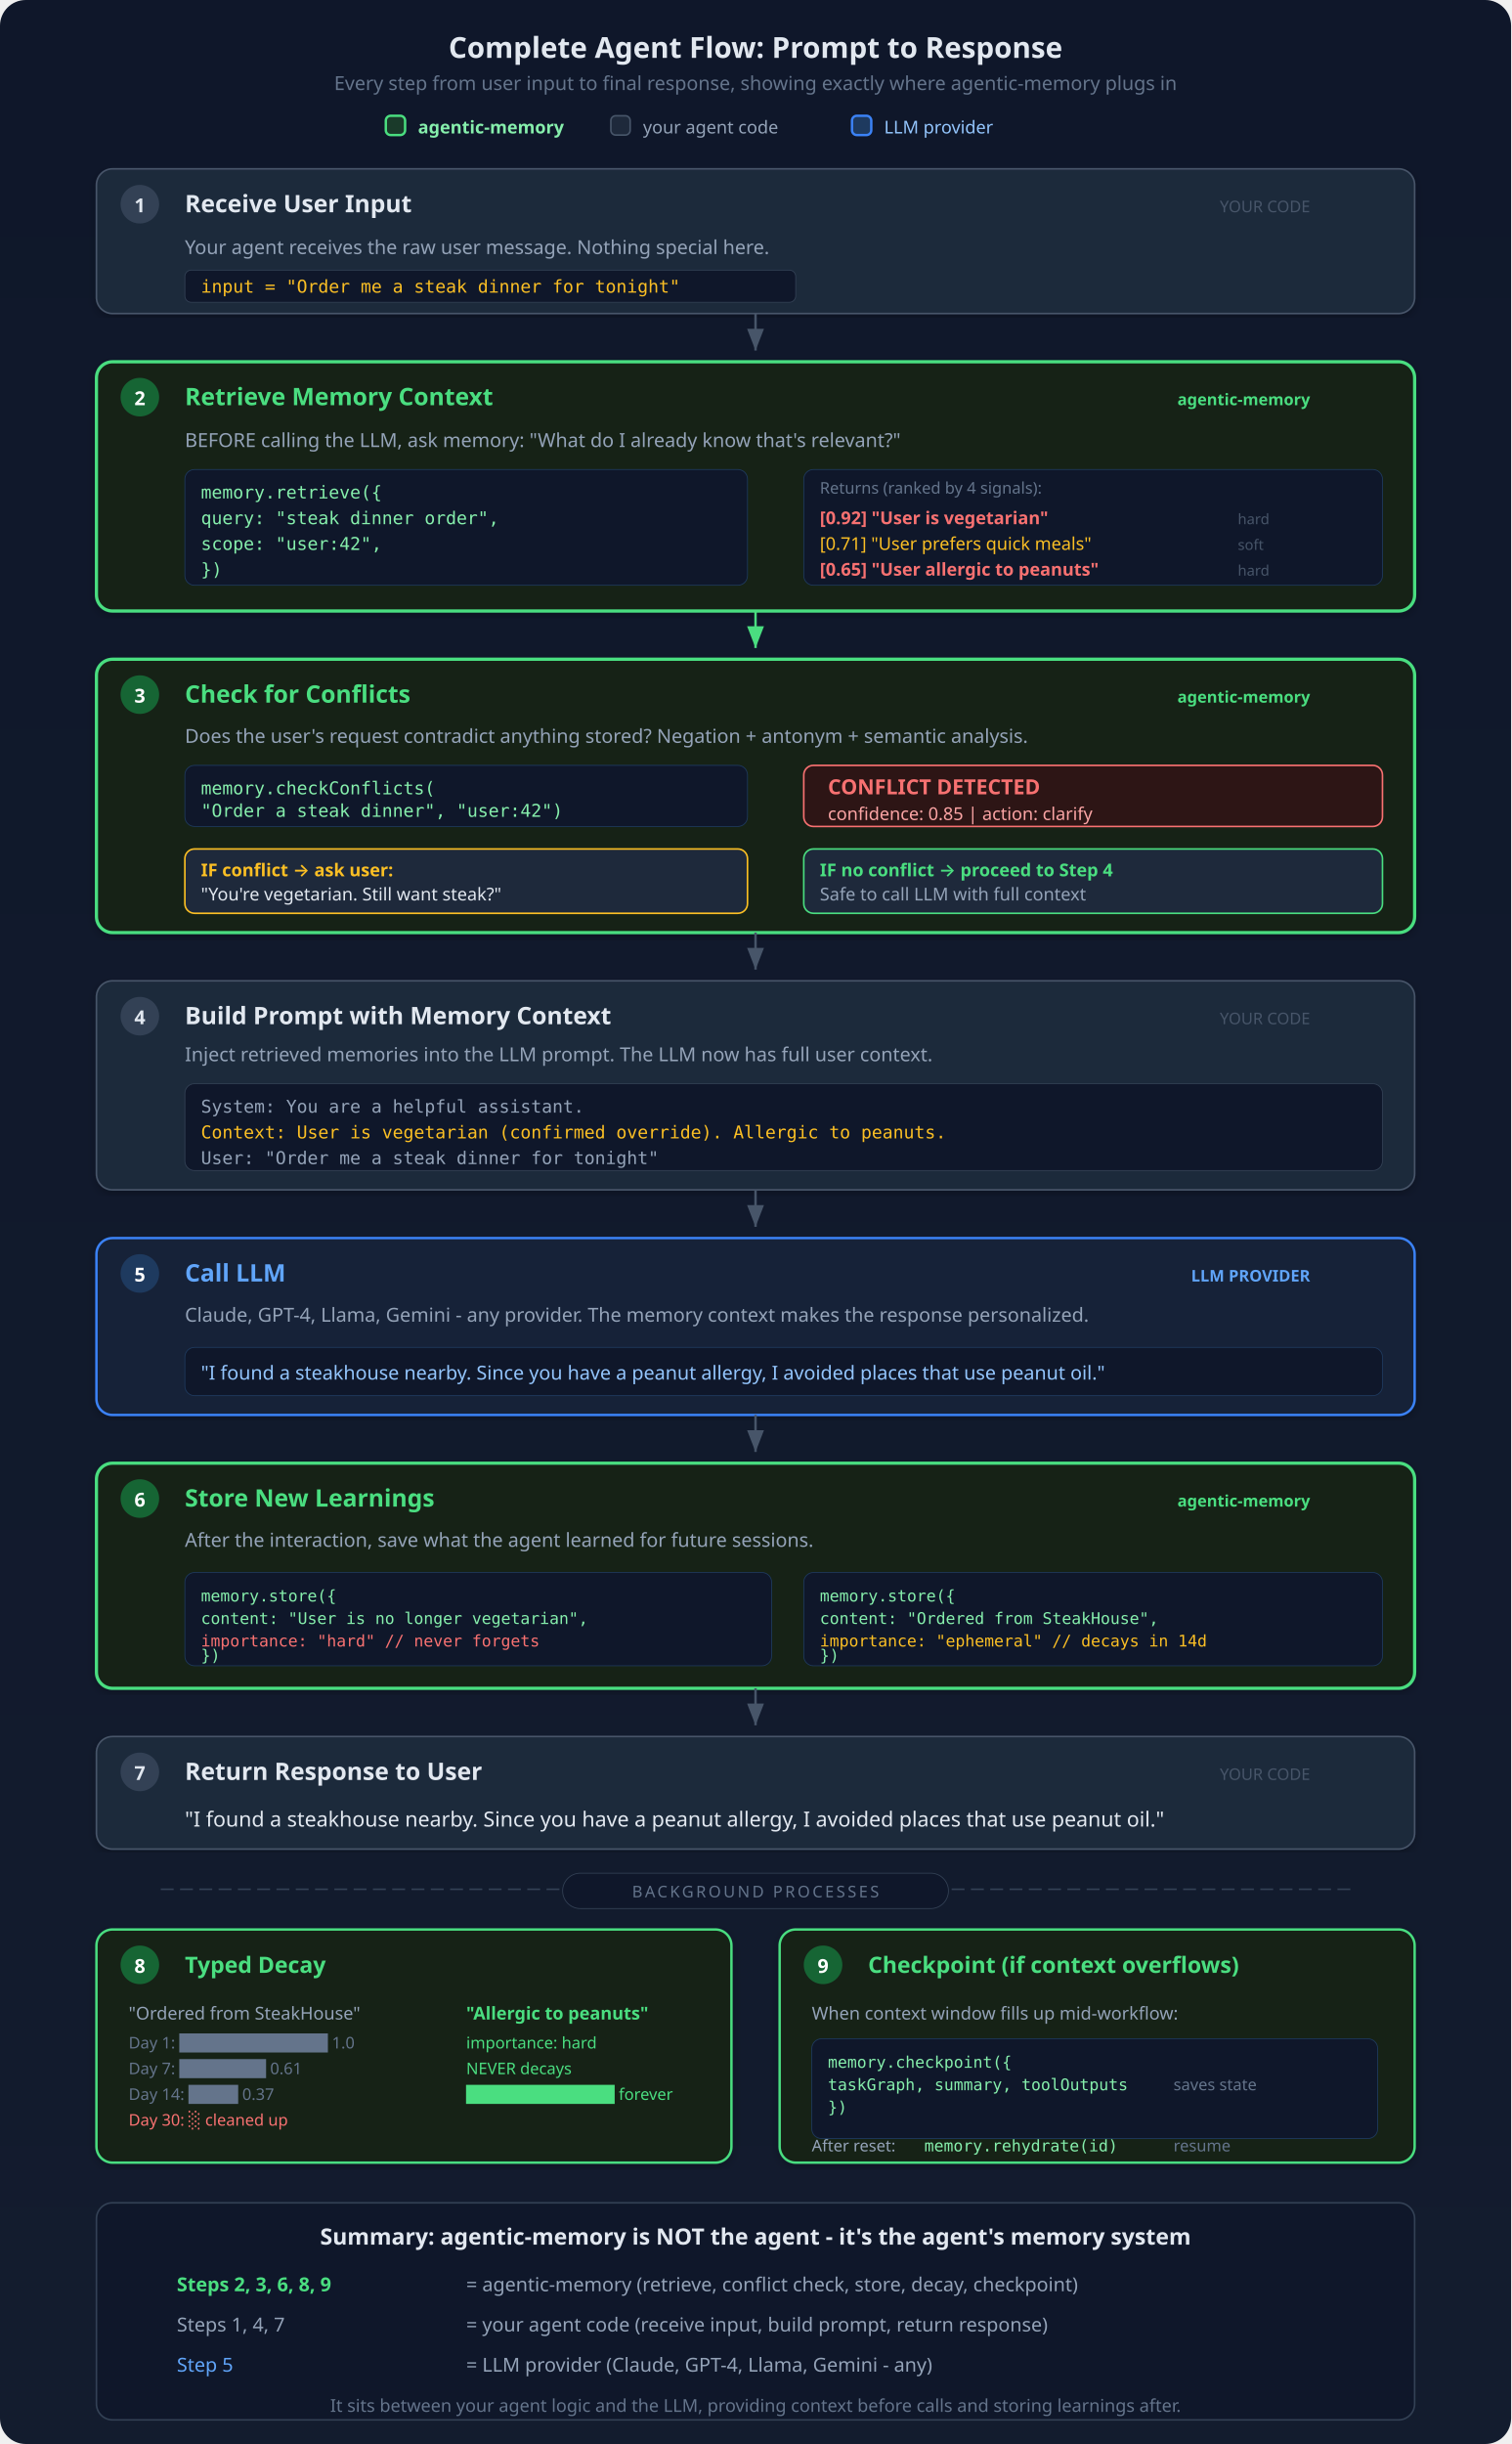
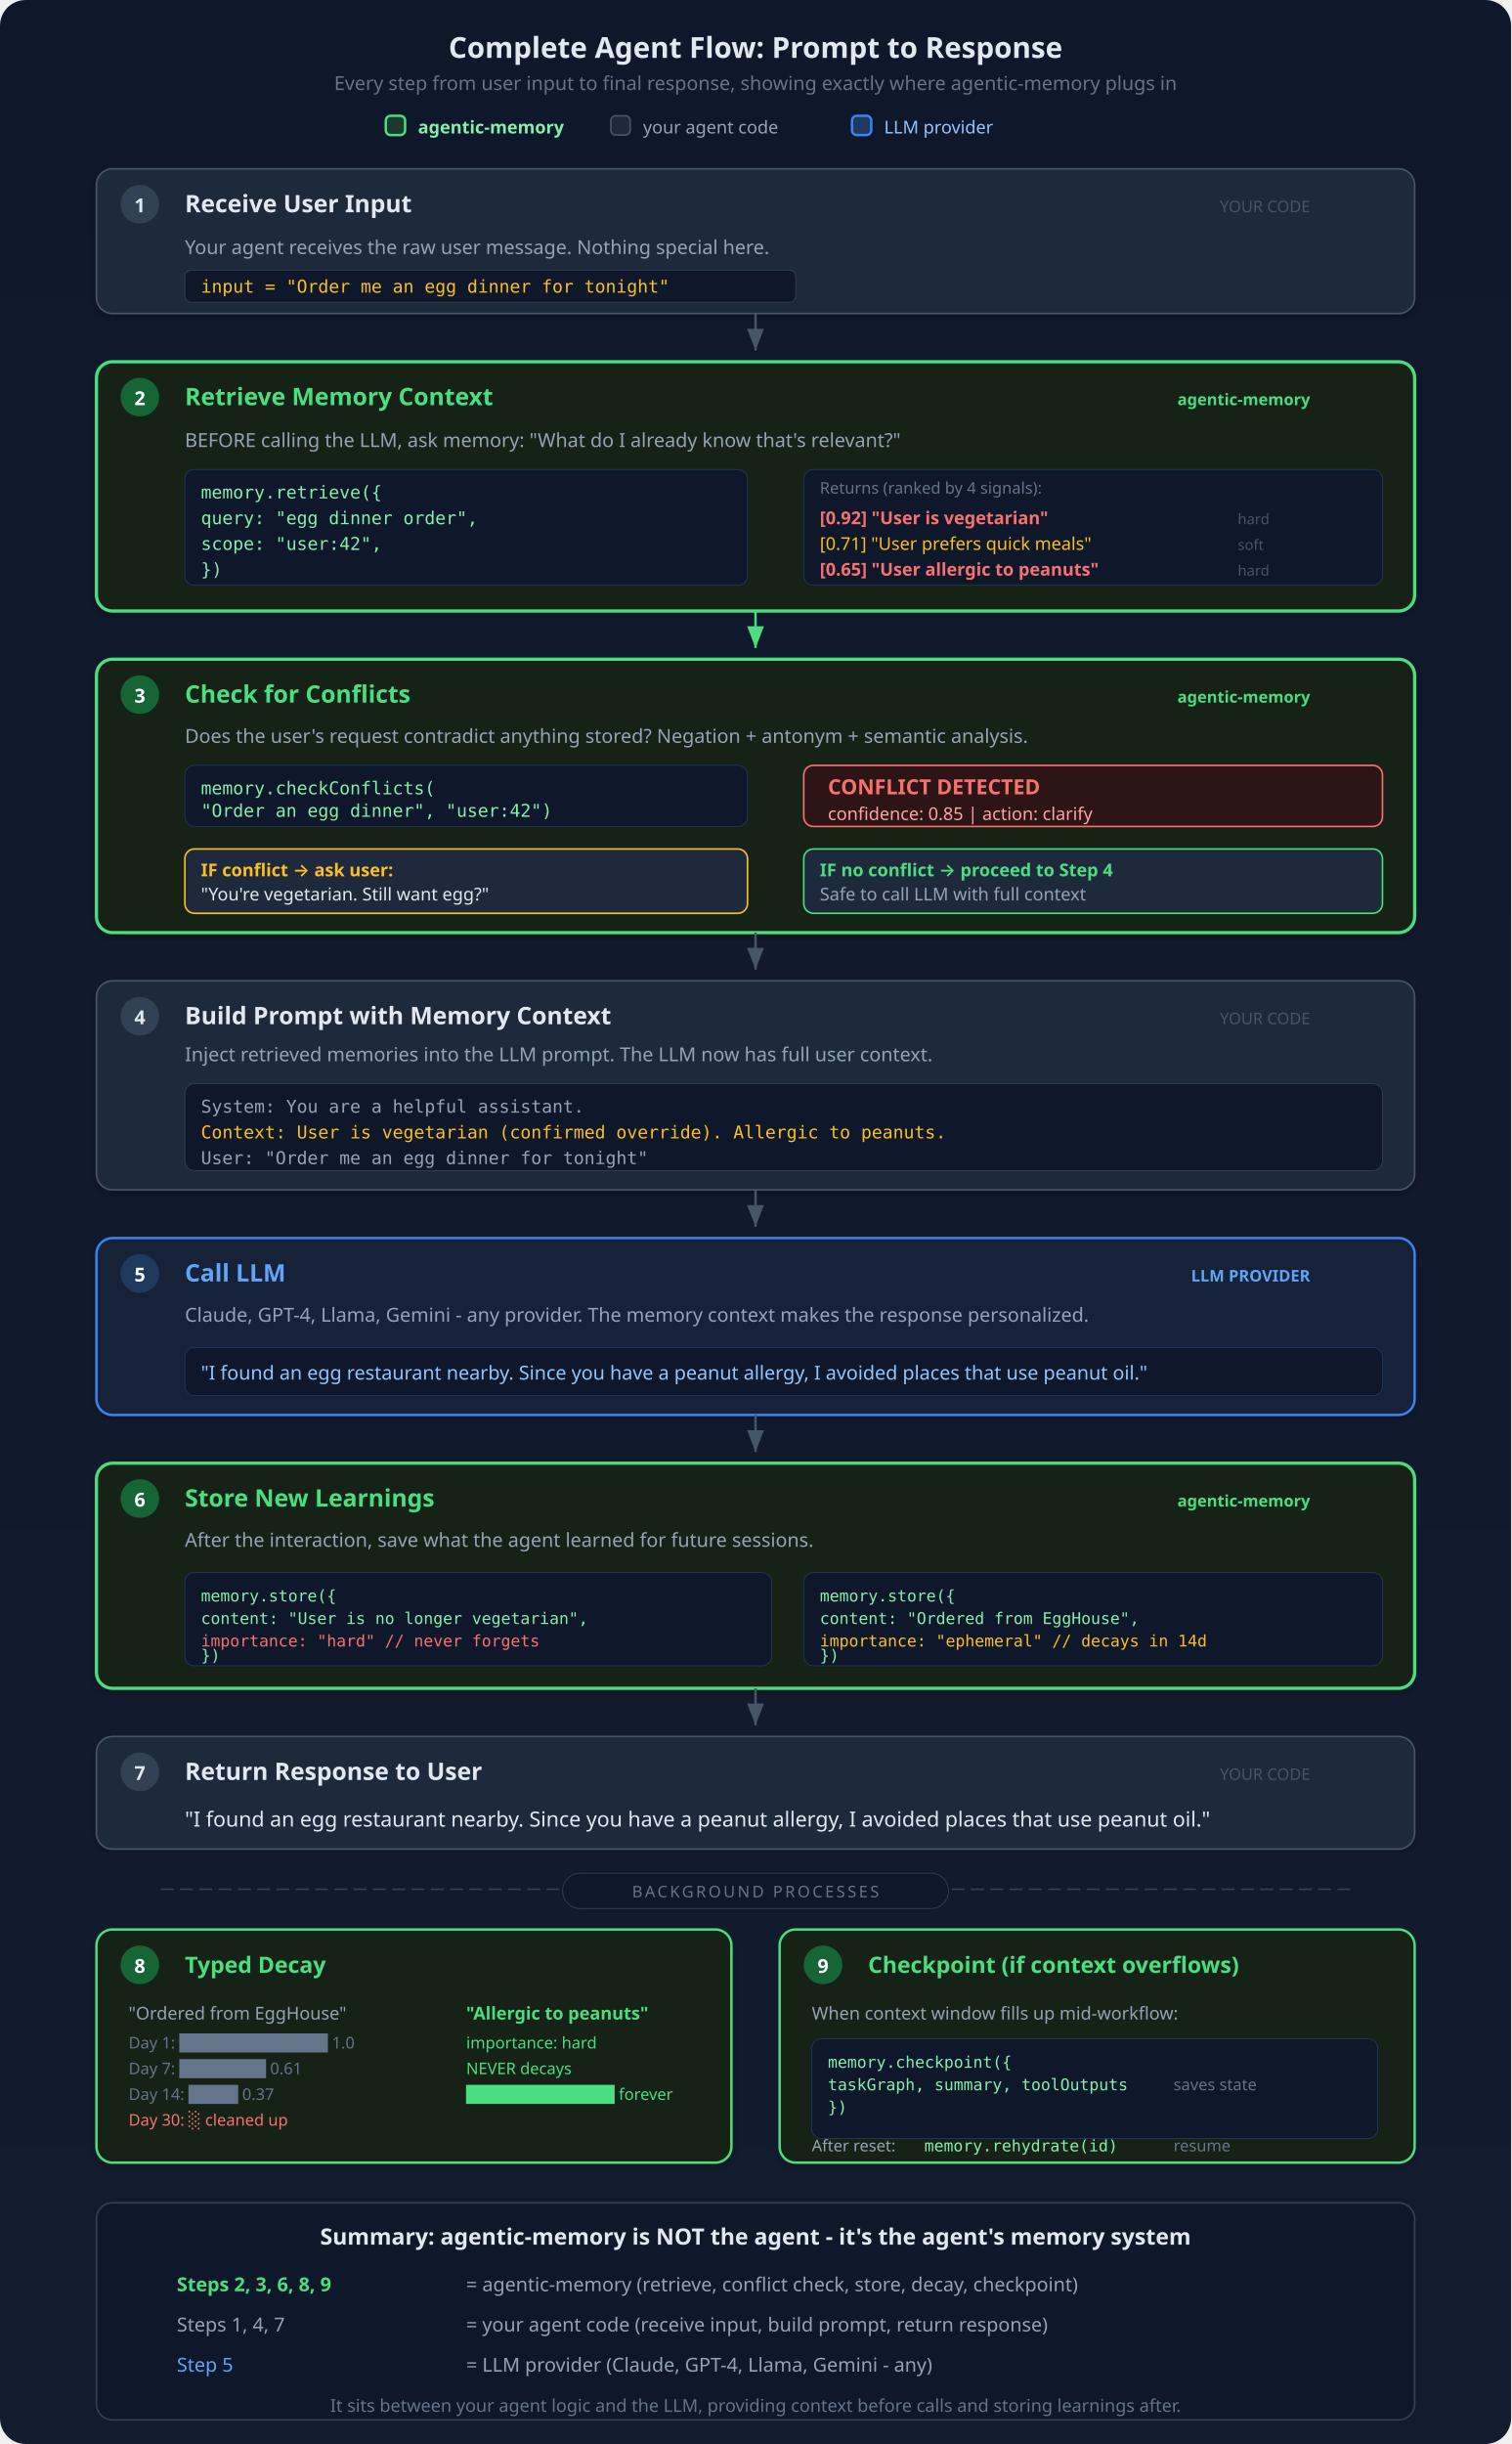
<svg xmlns="http://www.w3.org/2000/svg" viewBox="0 0 940 1520" font-family="'Segoe UI', system-ui, -apple-system, sans-serif">
  <defs>
    <linearGradient id="dbg" x1="0%" y1="0%" x2="0%" y2="100%">
      <stop offset="0%" style="stop-color:#0f172a" />
      <stop offset="100%" style="stop-color:#131c2e" />
    </linearGradient>
    <filter id="ds" x="-3%" y="-3%" width="106%" height="106%">
      <feDropShadow dx="0" dy="2" stdDeviation="3" flood-opacity="0.25" />
    </filter>
    <marker id="da" markerWidth="9" markerHeight="7" refX="9" refY="3.5" orient="auto">
      <path d="M0,0 L9,3.5 L0,7" fill="#475569" />
    </marker>
    <marker id="dag" markerWidth="9" markerHeight="7" refX="9" refY="3.5" orient="auto">
      <path d="M0,0 L9,3.5 L0,7" fill="#4ade80" />
    </marker>
    <marker id="dar" markerWidth="9" markerHeight="7" refX="9" refY="3.5" orient="auto">
      <path d="M0,0 L9,3.5 L0,7" fill="#f87171" />
    </marker>
    <marker id="dab" markerWidth="9" markerHeight="7" refX="9" refY="3.5" orient="auto">
      <path d="M0,0 L9,3.5 L0,7" fill="#60a5fa" />
    </marker>
  </defs>
  <rect width="940" height="1520" rx="16" fill="url(#dbg)" />
  <text x="470" y="36" text-anchor="middle" fill="#e2e8f0" font-size="18" font-weight="700">Complete Agent Flow: Prompt to Response</text>
  <text x="470" y="56" text-anchor="middle" fill="#64748b" font-size="12">Every step from user input to final response, showing exactly where agentic-memory plugs in</text>
  <rect x="240" y="72" width="12" height="12" rx="3" fill="#1a3a2a" stroke="#4ade80" stroke-width="1.5" />
  <text x="260" y="83" fill="#86efac" font-size="11" font-weight="600">agentic-memory</text>
  <rect x="380" y="72" width="12" height="12" rx="3" fill="#1e293b" stroke="#475569" stroke-width="1" />
  <text x="400" y="83" fill="#94a3b8" font-size="11">your agent code</text>
  <rect x="530" y="72" width="12" height="12" rx="3" fill="#1e3a5f" stroke="#3b82f6" stroke-width="1.5" />
  <text x="550" y="83" fill="#93c5fd" font-size="11">LLM provider</text>
  <rect x="60" y="105" width="820" height="90" rx="10" fill="#1e293b" stroke="#475569" stroke-width="1" filter="url(#ds)" />
  <rect x="75" y="115" width="24" height="24" rx="12" fill="#334155" />
  <text x="87" y="132" text-anchor="middle" fill="#e2e8f0" font-size="12" font-weight="700">1</text>
  <text x="115" y="132" fill="#e2e8f0" font-size="15" font-weight="700">Receive User Input</text>
  <text x="815" y="132" text-anchor="end" fill="#475569" font-size="10">YOUR CODE</text>
  <text x="115" y="158" fill="#94a3b8" font-size="12">Your agent receives the raw user message. Nothing special here.</text>
  <rect x="115" y="168" width="380" height="20" rx="4" fill="#0f172a" stroke="#334155" stroke-width="0.5" />
-   <text x="125" y="182" fill="#fbbf24" font-size="11" font-family="'Consolas', monospace">input = "Order me a steak dinner for tonight"</text>
+   <text x="125" y="182" fill="#fbbf24" font-size="11" font-family="'Consolas', monospace">input = "Order me an egg dinner for tonight"</text>
  <path d="M470,195 L470,218" stroke="#475569" stroke-width="1.5" fill="none" marker-end="url(#da)" />
  <rect x="60" y="225" width="820" height="155" rx="10" fill="#122219" stroke="#4ade80" stroke-width="2" filter="url(#ds)" />
  <rect x="75" y="235" width="24" height="24" rx="12" fill="#166534" />
  <text x="87" y="252" text-anchor="middle" fill="#fff" font-size="12" font-weight="700">2</text>
  <text x="115" y="252" fill="#4ade80" font-size="15" font-weight="700">Retrieve Memory Context</text>
  <text x="815" y="252" text-anchor="end" fill="#4ade80" font-size="10" font-weight="600">agentic-memory</text>
  <text x="115" y="278" fill="#94a3b8" font-size="12">BEFORE calling the LLM, ask memory: "What do I already know that's relevant?"</text>
  <rect x="115" y="292" width="350" height="72" rx="6" fill="#0f172a" stroke="#1e3a5f" stroke-width="0.5" />
  <text x="125" y="310" fill="#86efac" font-size="11" font-family="'Consolas', monospace">memory.retrieve({</text>
-   <text x="125" y="326" fill="#86efac" font-size="11" font-family="'Consolas', monospace">  query: "steak dinner order",</text>
+   <text x="125" y="326" fill="#86efac" font-size="11" font-family="'Consolas', monospace">  query: "egg dinner order",</text>
  <text x="125" y="342" fill="#86efac" font-size="11" font-family="'Consolas', monospace">  scope: "user:42",</text>
  <text x="125" y="358" fill="#86efac" font-size="11" font-family="'Consolas', monospace">})</text>
  <rect x="500" y="292" width="360" height="72" rx="6" fill="#0f172a" stroke="#1e3a5f" stroke-width="0.5" />
  <text x="510" y="307" fill="#64748b" font-size="10">Returns (ranked by 4 signals):</text>
  <text x="510" y="326" fill="#f87171" font-size="11" font-weight="600">[0.92] "User is vegetarian"</text>
  <text x="770" y="326" fill="#475569" font-size="9">hard</text>
  <text x="510" y="342" fill="#fbbf24" font-size="11">[0.71] "User prefers quick meals"</text>
  <text x="770" y="342" fill="#475569" font-size="9">soft</text>
  <text x="510" y="358" fill="#f87171" font-size="11" font-weight="600">[0.65] "User allergic to peanuts"</text>
  <text x="770" y="358" fill="#475569" font-size="9">hard</text>
  <path d="M470,380 L470,403" stroke="#4ade80" stroke-width="1.5" fill="none" marker-end="url(#dag)" />
  <rect x="60" y="410" width="820" height="170" rx="10" fill="#122219" stroke="#4ade80" stroke-width="2" filter="url(#ds)" />
  <rect x="75" y="420" width="24" height="24" rx="12" fill="#166534" />
  <text x="87" y="437" text-anchor="middle" fill="#fff" font-size="12" font-weight="700">3</text>
  <text x="115" y="437" fill="#4ade80" font-size="15" font-weight="700">Check for Conflicts</text>
  <text x="815" y="437" text-anchor="end" fill="#4ade80" font-size="10" font-weight="600">agentic-memory</text>
  <text x="115" y="462" fill="#94a3b8" font-size="12">Does the user's request contradict anything stored? Negation + antonym + semantic analysis.</text>
  <rect x="115" y="476" width="350" height="38" rx="6" fill="#0f172a" stroke="#1e3a5f" stroke-width="0.5" />
  <text x="125" y="494" fill="#86efac" font-size="11" font-family="'Consolas', monospace">memory.checkConflicts(</text>
-   <text x="125" y="508" fill="#86efac" font-size="11" font-family="'Consolas', monospace">  "Order a steak dinner", "user:42")</text>
+   <text x="125" y="508" fill="#86efac" font-size="11" font-family="'Consolas', monospace">  "Order an egg dinner", "user:42")</text>
  <rect x="500" y="476" width="360" height="38" rx="6" fill="#2d1515" stroke="#f87171" stroke-width="1" />
  <text x="515" y="494" fill="#f87171" font-size="13" font-weight="700">CONFLICT DETECTED</text>
  <text x="515" y="510" fill="#fca5a5" font-size="11">confidence: 0.85 | action: clarify</text>
  <rect x="115" y="528" width="350" height="40" rx="6" fill="#1e293b" stroke="#fbbf24" stroke-width="1" />
  <text x="125" y="545" fill="#fbbf24" font-size="11" font-weight="600">IF conflict → ask user:</text>
-   <text x="125" y="560" fill="#e2e8f0" font-size="11">"You're vegetarian. Still want steak?"</text>
+   <text x="125" y="560" fill="#e2e8f0" font-size="11">"You're vegetarian. Still want egg?"</text>
  <rect x="500" y="528" width="360" height="40" rx="6" fill="#1e293b" stroke="#4ade80" stroke-width="1" />
  <text x="510" y="545" fill="#4ade80" font-size="11" font-weight="600">IF no conflict → proceed to Step 4</text>
  <text x="510" y="560" fill="#94a3b8" font-size="11">Safe to call LLM with full context</text>
  <path d="M470,580 L470,603" stroke="#475569" stroke-width="1.5" fill="none" marker-end="url(#da)" />
  <rect x="60" y="610" width="820" height="130" rx="10" fill="#1e293b" stroke="#475569" stroke-width="1" filter="url(#ds)" />
  <rect x="75" y="620" width="24" height="24" rx="12" fill="#334155" />
  <text x="87" y="637" text-anchor="middle" fill="#e2e8f0" font-size="12" font-weight="700">4</text>
  <text x="115" y="637" fill="#e2e8f0" font-size="15" font-weight="700">Build Prompt with Memory Context</text>
  <text x="815" y="637" text-anchor="end" fill="#475569" font-size="10">YOUR CODE</text>
  <text x="115" y="660" fill="#94a3b8" font-size="12">Inject retrieved memories into the LLM prompt. The LLM now has full user context.</text>
  <rect x="115" y="674" width="745" height="54" rx="6" fill="#0f172a" stroke="#334155" stroke-width="0.5" />
  <text x="125" y="692" fill="#94a3b8" font-size="11" font-family="'Consolas', monospace">System: You are a helpful assistant.</text>
  <text x="125" y="708" fill="#fbbf24" font-size="11" font-family="'Consolas', monospace">Context: User is vegetarian (confirmed override). Allergic to peanuts.</text>
-   <text x="125" y="724" fill="#94a3b8" font-size="11" font-family="'Consolas', monospace">User: "Order me a steak dinner for tonight"</text>
+   <text x="125" y="724" fill="#94a3b8" font-size="11" font-family="'Consolas', monospace">User: "Order me an egg dinner for tonight"</text>
  <path d="M470,740 L470,763" stroke="#475569" stroke-width="1.5" fill="none" marker-end="url(#da)" />
  <rect x="60" y="770" width="820" height="110" rx="10" fill="#152238" stroke="#3b82f6" stroke-width="1.5" filter="url(#ds)" />
  <rect x="75" y="780" width="24" height="24" rx="12" fill="#1e3a5f" />
  <text x="87" y="797" text-anchor="middle" fill="#fff" font-size="12" font-weight="700">5</text>
  <text x="115" y="797" fill="#60a5fa" font-size="15" font-weight="700">Call LLM</text>
  <text x="815" y="797" text-anchor="end" fill="#60a5fa" font-size="10" font-weight="600">LLM PROVIDER</text>
  <text x="115" y="822" fill="#94a3b8" font-size="12">Claude, GPT-4, Llama, Gemini - any provider. The memory context makes the response personalized.</text>
  <rect x="115" y="838" width="745" height="30" rx="6" fill="#0f172a" stroke="#1e3a5f" stroke-width="0.5" />
-   <text x="125" y="858" fill="#93c5fd" font-size="12" font-weight="500">"I found a steakhouse nearby. Since you have a peanut allergy, I avoided places that use peanut oil."</text>
+   <text x="125" y="858" fill="#93c5fd" font-size="12" font-weight="500">"I found an egg restaurant nearby. Since you have a peanut allergy, I avoided places that use peanut oil."</text>
  <path d="M470,880 L470,903" stroke="#475569" stroke-width="1.5" fill="none" marker-end="url(#da)" />
  <rect x="60" y="910" width="820" height="140" rx="10" fill="#122219" stroke="#4ade80" stroke-width="2" filter="url(#ds)" />
  <rect x="75" y="920" width="24" height="24" rx="12" fill="#166534" />
  <text x="87" y="937" text-anchor="middle" fill="#fff" font-size="12" font-weight="700">6</text>
  <text x="115" y="937" fill="#4ade80" font-size="15" font-weight="700">Store New Learnings</text>
  <text x="815" y="937" text-anchor="end" fill="#4ade80" font-size="10" font-weight="600">agentic-memory</text>
  <text x="115" y="962" fill="#94a3b8" font-size="12">After the interaction, save what the agent learned for future sessions.</text>
  <rect x="115" y="978" width="365" height="58" rx="6" fill="#0f172a" stroke="#1e3a5f" stroke-width="0.5" />
  <text x="125" y="996" fill="#86efac" font-size="10" font-family="'Consolas', monospace">memory.store({</text>
  <text x="125" y="1010" fill="#86efac" font-size="10" font-family="'Consolas', monospace">  content: "User is no longer vegetarian",</text>
  <text x="125" y="1024" fill="#f87171" font-size="10" font-family="'Consolas', monospace">  importance: "hard"  // never forgets</text>
  <text x="125" y="1033" fill="#86efac" font-size="10" font-family="'Consolas', monospace">})</text>
  <rect x="500" y="978" width="360" height="58" rx="6" fill="#0f172a" stroke="#1e3a5f" stroke-width="0.5" />
  <text x="510" y="996" fill="#86efac" font-size="10" font-family="'Consolas', monospace">memory.store({</text>
-   <text x="510" y="1010" fill="#86efac" font-size="10" font-family="'Consolas', monospace">  content: "Ordered from SteakHouse",</text>
+   <text x="510" y="1010" fill="#86efac" font-size="10" font-family="'Consolas', monospace">  content: "Ordered from EggHouse",</text>
  <text x="510" y="1024" fill="#fbbf24" font-size="10" font-family="'Consolas', monospace">  importance: "ephemeral"  // decays in 14d</text>
  <text x="510" y="1033" fill="#86efac" font-size="10" font-family="'Consolas', monospace">})</text>
  <path d="M470,1050 L470,1073" stroke="#475569" stroke-width="1.5" fill="none" marker-end="url(#da)" />
  <rect x="60" y="1080" width="820" height="70" rx="10" fill="#1e293b" stroke="#475569" stroke-width="1" filter="url(#ds)" />
  <rect x="75" y="1090" width="24" height="24" rx="12" fill="#334155" />
  <text x="87" y="1107" text-anchor="middle" fill="#e2e8f0" font-size="12" font-weight="700">7</text>
  <text x="115" y="1107" fill="#e2e8f0" font-size="15" font-weight="700">Return Response to User</text>
  <text x="815" y="1107" text-anchor="end" fill="#475569" font-size="10">YOUR CODE</text>
-   <text x="115" y="1136" fill="#e2e8f0" font-size="13">"I found a steakhouse nearby. Since you have a peanut allergy, I avoided places that use peanut oil."</text>
+   <text x="115" y="1136" fill="#e2e8f0" font-size="13">"I found an egg restaurant nearby. Since you have a peanut allergy, I avoided places that use peanut oil."</text>
  <line x1="100" y1="1175" x2="840" y2="1175" stroke="#334155" stroke-width="1" stroke-dasharray="8,4" />
  <rect x="350" y="1165" width="240" height="22" rx="11" fill="#0f172a" stroke="#334155" stroke-width="0.5" />
  <text x="470" y="1180" text-anchor="middle" fill="#64748b" font-size="10" letter-spacing="1.5">BACKGROUND PROCESSES</text>
  <rect x="60" y="1200" width="395" height="145" rx="10" fill="#122219" stroke="#4ade80" stroke-width="1.5" filter="url(#ds)" />
  <rect x="75" y="1210" width="24" height="24" rx="12" fill="#166534" />
  <text x="87" y="1227" text-anchor="middle" fill="#fff" font-size="12" font-weight="700">8</text>
  <text x="115" y="1227" fill="#4ade80" font-size="14" font-weight="700">Typed Decay</text>
-   <text x="80" y="1256" fill="#94a3b8" font-size="11">"Ordered from SteakHouse"</text>
+   <text x="80" y="1256" fill="#94a3b8" font-size="11">"Ordered from EggHouse"</text>
  <text x="80" y="1274" fill="#64748b" font-size="10">Day 1: ████████████ 1.0</text>
  <text x="80" y="1290" fill="#64748b" font-size="10">Day 7: ███████      0.61</text>
  <text x="80" y="1306" fill="#64748b" font-size="10">Day 14: ████         0.37</text>
  <text x="80" y="1322" fill="#f87171" font-size="10">Day 30: ░            cleaned up</text>
  <text x="290" y="1256" fill="#4ade80" font-size="11" font-weight="600">"Allergic to peanuts"</text>
  <text x="290" y="1274" fill="#4ade80" font-size="10">importance: hard</text>
  <text x="290" y="1290" fill="#4ade80" font-size="10">NEVER decays</text>
  <text x="290" y="1306" fill="#4ade80" font-size="10">████████████ forever</text>
  <rect x="485" y="1200" width="395" height="145" rx="10" fill="#122219" stroke="#4ade80" stroke-width="1.5" filter="url(#ds)" />
  <rect x="500" y="1210" width="24" height="24" rx="12" fill="#166534" />
  <text x="512" y="1227" text-anchor="middle" fill="#fff" font-size="12" font-weight="700">9</text>
  <text x="540" y="1227" fill="#4ade80" font-size="14" font-weight="700">Checkpoint (if context overflows)</text>
  <text x="505" y="1256" fill="#94a3b8" font-size="11">When context window fills up mid-workflow:</text>
  <rect x="505" y="1268" width="352" height="62" rx="6" fill="#0f172a" stroke="#1e3a5f" stroke-width="0.5" />
  <text x="515" y="1286" fill="#86efac" font-size="10" font-family="'Consolas', monospace">memory.checkpoint({</text>
  <text x="515" y="1300" fill="#86efac" font-size="10" font-family="'Consolas', monospace">  taskGraph, summary, toolOutputs</text>
  <text x="515" y="1314" fill="#86efac" font-size="10" font-family="'Consolas', monospace">})</text>
  <text x="730" y="1300" fill="#64748b" font-size="10">saves state</text>
  <text x="505" y="1338" fill="#94a3b8" font-size="10">After reset: </text>
  <text x="575" y="1338" fill="#86efac" font-size="10" font-family="'Consolas', monospace">memory.rehydrate(id)</text>
  <text x="730" y="1338" fill="#64748b" font-size="10">resume</text>
  <rect x="60" y="1370" width="820" height="135" rx="10" fill="#0f172a" stroke="#334155" stroke-width="1" />
  <text x="470" y="1396" text-anchor="middle" fill="#e2e8f0" font-size="14" font-weight="700">Summary: agentic-memory is NOT the agent - it's the agent's memory system</text>
  <text x="110" y="1425" fill="#4ade80" font-size="12" font-weight="600">Steps 2, 3, 6, 8, 9</text>
  <text x="290" y="1425" fill="#94a3b8" font-size="12">= agentic-memory (retrieve, conflict check, store, decay, checkpoint)</text>
  <text x="110" y="1450" fill="#94a3b8" font-size="12">Steps 1, 4, 7</text>
  <text x="290" y="1450" fill="#94a3b8" font-size="12">= your agent code (receive input, build prompt, return response)</text>
  <text x="110" y="1475" fill="#60a5fa" font-size="12">Step 5</text>
  <text x="290" y="1475" fill="#94a3b8" font-size="12">= LLM provider (Claude, GPT-4, Llama, Gemini - any)</text>
  <text x="470" y="1500" text-anchor="middle" fill="#64748b" font-size="11">It sits between your agent logic and the LLM, providing context before calls and storing learnings after.</text>
</svg>
